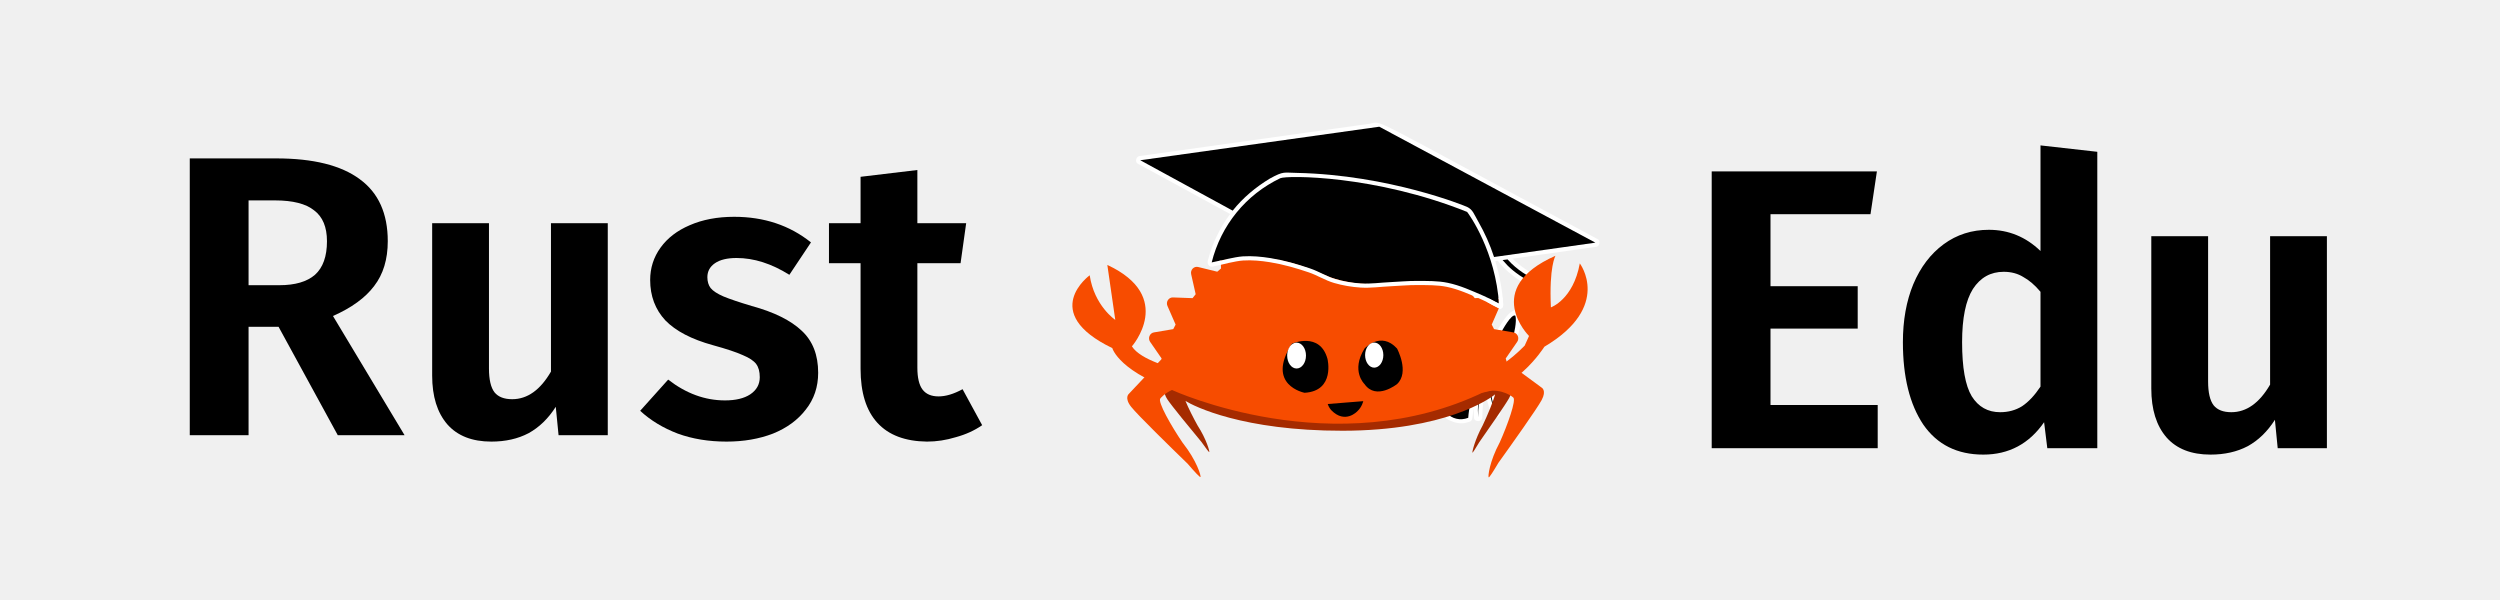
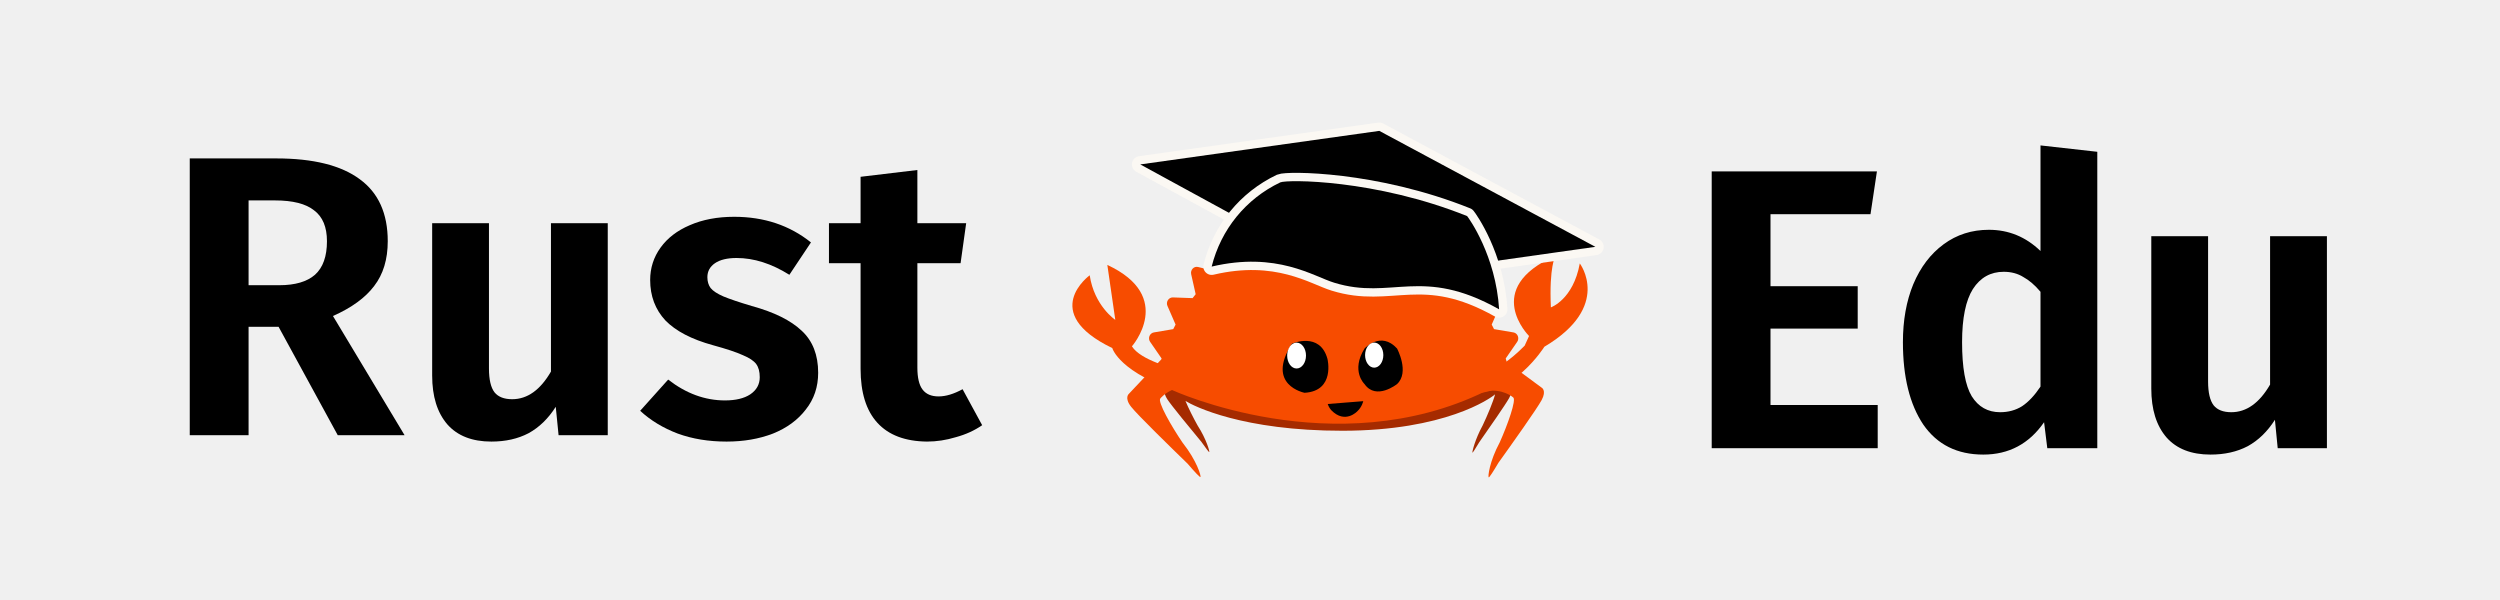
- <svg xmlns="http://www.w3.org/2000/svg" xmlns:xlink="http://www.w3.org/1999/xlink" width="6.25in" height="1.5in" viewBox="0 0 600 144" version="1.1" xml:space="preserve" style="clip-rule:evenodd;fill-rule:evenodd;stroke-linejoin:round;stroke-miterlimit:1.414" id="svg39">
-   <defs id="defs43">
-     <rect x="178.014" y="12.71" width="605.454" height="220.993" id="rect5564" />
-     <linearGradient id="2">
-       <stop id="M" />
-       <stop stop-opacity="0" id="N" offset="1" />
-     </linearGradient>
-     <linearGradient id="3">
-       <stop stop-color="#bbb" id="O" />
-       <stop stop-color="#adadad" id="P" offset="1" />
-     </linearGradient>
-     <marker id="4" orient="auto">
-       <path transform="scale(0.4)" d="M 5.77,0 -2.88,5 V -5 Z" id="Q" style="fill-rule:evenodd;stroke:#000000;stroke-width:1.25" />
-     </marker>
-     <linearGradient id="5">
-       <stop stop-opacity="0" id="R" />
-       <stop stop-color="#5fff00" offset="0.5" id="S" />
-       <stop stop-opacity="0" id="T" offset="1" />
-     </linearGradient>
-     <marker id="6" orient="auto">
-       <path transform="scale(0.8)" d="M 5.77,0 -2.88,5 V -5 Z" id="U" style="fill-rule:evenodd;stroke:#000000;stroke-width:1.25" />
-     </marker>
-     <marker id="7" orient="auto">
-       <path transform="scale(-0.4)" d="M 5.77,0 -2.88,5 V -5 Z" id="V" style="fill:#ffffff;fill-rule:evenodd;stroke:#ffffff;stroke-width:1.25" />
-     </marker>
-     <marker orient="auto" id="8">
-       <path id="W" d="M 5.77,0 -2.88,5 V -5 Z" transform="scale(-0.4)" style="fill:#ffffff;fill-rule:evenodd;stroke:#ffffff;stroke-width:1.25" />
-     </marker>
-     <marker id="9" orient="auto">
-       <path transform="scale(-0.8)" d="M 5.77,0 -2.88,5 V -5 Z" id="X" style="fill:#ffffff;fill-rule:evenodd;stroke:#ffffff;stroke-width:1.25" />
-     </marker>
-     <marker id="A" orient="auto">
-       <path transform="matrix(1.1,0,0,1.1,-5.5,0)" d="M 8.719,4.034 -2.207,0.016 8.719,-4.002 c -1.745,2.372 -1.735,5.617 -6e-7,8.035 z" id="Y" style="fill-rule:evenodd;stroke-width:0.625;stroke-linejoin:round" />
-     </marker>
-     <marker id="B" orient="auto">
-       <path transform="scale(-0.4)" d="M 5.77,0 -2.88,5 V -5 Z" id="Z" style="fill:#ffffff;fill-rule:evenodd;stroke:#ffffff;stroke-width:1.25" />
-     </marker>
-     <marker id="C" orient="auto">
-       <path transform="scale(-0.4)" d="M 5.77,0 -2.88,5 V -5 Z" id="a" style="fill:#ffffff;fill-rule:evenodd;stroke:#ffffff;stroke-width:1.25" />
-     </marker>
-     <filter id="D" x="-0.01" y="-0.027" width="1.02" height="1.054">
-       <feGaussianBlur id="b" stdDeviation="0.403" />
-     </filter>
-     <radialGradient id="E" gradientUnits="userSpaceOnUse" gradientTransform="matrix(-0.02594844,0.2874711,-0.1567676,-0.01415055,-103.6612,355.8938)" cx="189.01" cy="281.43" r="161.71" xlink:href="#3" />
-     <radialGradient id="F" cx="35.593" cy="120.46" r="16.636" gradientTransform="matrix(0.4516569,0,0,0.09944751,19.51709,108.4835)" gradientUnits="userSpaceOnUse" xlink:href="#2" />
-     <filter height="2.022" y="-0.511" width="1.102" x="-0.051" id="G">
-       <feGaussianBlur id="c" stdDeviation="0.704" />
-     </filter>
-     <rect x="178.014" y="12.71" width="605.454" height="220.993" id="rect5564-3" />
-     <rect x="178.014" y="12.71" width="605.454" height="220.993" id="rect5564-3-7" />
-     <rect x="178.014" y="12.71" width="605.454" height="220.993" id="rect5564-3-3" />
-   </defs>
-   <g transform="matrix(-2.79215,-1.047686,0.6300151,-0.970133,847.3399,1146.918)" id="1">
-     <text font-size="12" id="I" y="380.95" x="210.28" style="font-size:12px;font-family:'Bitstream Vera Sans'">
-       <tspan y="380.95" x="210.28" id="d" />
-     </text>
+ <svg xmlns="http://www.w3.org/2000/svg" width="600" height="144" viewBox="0 0 600 144">
+   <style>#dark:target{fill:#fbf8f3}</style>
+   <path fill="#a52b00" d="m362.59 93.04-1.27-2.64c0-.1.01-.2.01-.3 0-3-3.12-5.75-8.35-7.96v1.83c-.51-.2-1.05-.4-1.6-.59v-.85c-7.48-2.7-18.63-4.42-31.07-4.42-10.88 0-20.76 1.31-28.07 3.44v2.99-3.61c-7.5 2.38-12.14 5.68-12.14 9.34 0 .58.11 1.15.34 1.7l-.77 1.36c0 0-.61.8.47 2.47.95 1.48 5.71 7.25 8.22 10.28 1.08 1.55 1.81 2.51 1.87 2.41.1-.14-.67-3.05-2.81-6.38-1-1.78-2.19-4.15-2.91-5.89 2 1.26 13.75 7.18 37.73 7.16 24.5-.03 35.39-7.7 36.58-8.74-.42 1.68-1.84 5.07-2.98 7.46-1.87 3.42-2.55 6.39-2.46 6.53.05.1.69-.89 1.63-2.48 2.19-3.12 6.34-9.08 7.17-10.59.94-1.72.41-2.52.41-2.52" />
+   <g fill="#f74c00">
+     <path d="m369.99 93.03-8.38-6.18c-.08-.27-.15-.55-.24-.82l2.76-3.99c.28-.4.33-.93.15-1.39s-.58-.79-1.05-.87l-4.66-.79c-.18-.37-.37-.73-.56-1.09l1.96-4.48c.2-.45.16-.98-.11-1.4-.26-.41-.71-.66-1.2-.64l-4.72.17c-.24-.31-.49-.63-.75-.94l1.09-4.8c.11-.48-.03-.99-.37-1.35-.34-.35-.83-.5-1.29-.38l-4.6 1.13c-.3-.26-.6-.52-.91-.78l.17-4.93c.01-.49-.22-.97-.62-1.24-.4-.28-.9-.32-1.34-.12l-4.29 2.04c-.35-.2-.69-.39-1.05-.58l-.75-4.86c-.08-.49-.4-.91-.84-1.1s-.95-.13-1.34.17l-3.82 2.87c-.38-.13-.76-.25-1.14-.36l-1.65-4.61c-.17-.46-.55-.81-1.03-.91-.47-.09-.95.07-1.28.43l-3.22 3.61c-.39-.05-.78-.09-1.17-.12l-2.48-4.19c-.25-.43-.7-.68-1.18-.68s-.92.25-1.17.68l-2.49 4.19c-.39.03-.78.07-1.17.12l-3.22-3.61c-.33-.36-.81-.52-1.28-.43-.47.1-.86.45-1.03.91l-1.65 4.61c-.38.11-.76.23-1.14.36l-3.82-2.87c-.39-.3-.9-.36-1.34-.17s-.76.61-.84 1.1l-.75 4.86c-.36.19-.7.38-1.05.58l-4.29-2.04c-.44-.21-.95-.16-1.34.12-.4.27-.63.75-.62 1.24l.17 4.93c-.31.26-.61.52-.91.78l-4.6-1.13c-.47-.12-.96.03-1.29.38-.34.36-.48.87-.37 1.35l1.08 4.8c-.25.31-.5.63-.74.94l-4.73-.17c-.47-.01-.93.23-1.19.64-.27.42-.31.95-.11 1.4l1.95 4.48c-.19.36-.37.72-.56 1.09l-4.65.79c-.47.08-.87.41-1.06.87-.18.46-.12.99.16 1.39l2.75 3.99c-.02.07-.04.14-.06.21l-7.78 8.27c0 0-1.19.94.54 3.13 1.53 1.94 9.4 9.62 13.55 13.65 1.75 2.04 2.95 3.31 3.08 3.2.2-.18-.84-3.89-4.3-8.26-2.66-3.91-6.12-9.93-5.31-10.62 0 0 .93-1.17 2.78-2.01.06.05-.07-.06 0 0 0 0 39.03 18 75.23.3 4.14-.74 6.64 1.47 6.64 1.47.87.5-1.37 6.69-3.21 10.79-2.5 4.65-2.87 8.28-2.65 8.41.13.08 1.04-1.31 2.34-3.51 3.2-4.46 9.25-12.97 10.36-15.03 1.26-2.35 0-3 0-3" />
+     <path d="m352.93 90.72c0 0 5.61-.26 12.99-7.76l1.05-2.32c0 0-11.45-11.39 6.34-19.25 0 0-1.55 2.54-1.1 12.38 0 0 5.37-1.86 6.94-10.55 0 0 7.83 10.32-8.5 20 0 0-7.66 12.28-18.46 11.1z" />
  </g>
-   <flowRoot xml:space="preserve" id="flowRoot1644" style="font-style:normal;font-variant:normal;font-weight:normal;font-stretch:normal;font-size:64px;line-height:72px;font-family:impact;-inkscape-font-specification:impact;fill:#ffffff;stroke:#000000;stroke-width:4;stroke-miterlimit:4;stroke-dasharray:none;stroke-opacity:1" transform="translate(2.6088,-128.273)">
-     <flowRegion id="flowRegion1646">
-       <rect id="rect1648" width="165.09" height="115.698" x="153.588" y="81.697" />
-     </flowRegion>
-     <flowPara id="flowPara1650" />
-   </flowRoot>
-   <g id="g19831" transform="matrix(0.3105443,0,0,0.3105443,198.7531,-18.21703)">
-     <path style="fill:#ffffff;stroke-width:0.142" d="m 519.296,317.005 c -1.106,1.909 -25.476,21.62 -41.236,60.915 4.058,4.326 10.268,6.064 16.631,3.64 1.14,-15.967 7.329,-31.464 17.188,-44.042 -7.148,13.281 -10.636,28.569 -9.517,43.628 -0.299,-13.661 3.16,-27.426 10.143,-39.191 -3.206,12.853 -1.471,24.849 3.707,36.348 -2.216,-10.212 -12.46,-20.484 12.9,-58.018 0.671,-2.353 3.535,-13.906 1.902,-17.765 -3.178,-1.24 -9.835,11.097 -11.716,14.484 z" id="path2230" />
-     <path style="fill:#ffffff;stroke-width:0.142" d="m 521.24,259.652 c 16.979,20.007 34.507,17.07 25.174,30.489 -4.716,6.464 -8.595,8.784 -12.608,10.902 0.664,0.885 1.004,1.958 1.216,3.035 6.297,-3.03 12.188,-7.578 15.424,-13.9 5.805,-11.864 -4.339,-14.77 -11.828,-19.589 -5.006,-3.17 -9.597,-7.013 -13.522,-11.453 -1.287,0.159 -2.565,0.387 -3.856,0.517" id="path2228" />
-     <path style="fill:#ffffff;stroke-width:0.142" d="m 351.521,195.486 c -3.625,0.882 -43.346,18.926 -55.101,65.99 50.471,-11.886 78.72,7.626 94.679,12.457 44.736,13.807 67.583,-13.158 127.452,20.568 -2.183,-34.928 -18.207,-64.228 -24.729,-72.062 -45.096,-18.099 -93.723,-27.318 -142.3,-26.954" id="path2226" />
-     <path style="fill:#ffffff;stroke-width:0.142" d="m 372.003,164.12 c -43.595,6.146 -87.203,12.197 -130.792,18.388 23.806,12.996 47.624,25.971 71.438,38.953 11.12,-14.011 31.742,-29.375 41.432,-29.411 2.696,-0.119 5.386,0.208 8.085,0.233 60.965,1.292 130.277,22.339 135.432,29.253 1.326,1.767 11.31,18.139 17.036,35.75 26.111,-3.664 52.211,-7.414 78.32,-11.088 -55.673,-29.866 -111.315,-59.785 -167.008,-89.606 -17.988,2.435 -35.96,5.04 -53.943,7.529" id="path2224" />
-     <path style="fill:#ffffff;fill-opacity:1;stroke-width:0.146;stroke-miterlimit:1.414;stroke-dasharray:none" d="m 418.865,154.252 c 9.935,-1.797 -6.6,-8.671 174.972,88.743 0.835,0.448 1.82,0.861 2.233,1.791 0.374,1.787 -0.285,4.359 -2.445,4.587 -21.557,3.088 -43.122,6.121 -64.68,9.19 13.922,13.514 25.658,14.177 26.425,24.308 0.93,10.782 -10.328,20.136 -20.165,24.834 -1.945,24.655 -28.554,35.467 -16.279,68.276 2.299,4.862 -3.8,7.027 -5.453,3.953 -4.617,-9.447 -5.09,-17.787 -5.461,-18.898 -1.738,8.27 -2.348,10.923 -2.431,20.554 -0.363,3.051 -5.454,3.426 -6.38,0.555 -0.304,-2.788 -0.211,-5.606 -0.208,-8.406 -1.889,10.423 0.113,10.111 -6.177,11.686 -7.585,1.911 -19.432,-3.831 -17.839,-8.514 17.121,-42.418 34.384,-49.846 45.032,-67.626 8.851,-14.31 10.721,-8.656 19.561,-16.35 5.309,-4.604 5.639,-9.418 4.326,-11.639 -0.635,-0.632 -17.679,-9.214 -26.308,-21.084 -0.661,0.06 -1.314,0.144 -1.964,0.227 3.268,10.866 5.352,22.094 6.123,33.419 0.311,2.753 -2.391,4.77 -5.161,3.231 -61.092,-33.622 -82.342,-5.099 -129.984,-21.245 -16.171,-5.458 -41.083,-22.324 -89.506,-11.165 -3.114,0.552 -4.303,-2.512 -3.634,-4.618 3.308,-12.969 9.193,-25.275 17.208,-35.996 -23.797,-12.964 -47.597,-25.929 -71.379,-38.919 -2.497,-1.366 -1.205,-5.719 1.516,-5.901 59.351,-8.332 118.707,-16.645 178.056,-24.99" id="path2022" />
-     <path d="m 521.24,259.652 c 1.291,-0.13 2.569,-0.358 3.856,-0.517 15.523,17.558 32.936,15.537 25.35,31.042 -3.236,6.322 -9.127,10.871 -15.424,13.9 -0.212,-1.077 -0.553,-2.15 -1.216,-3.035 3.98,-2.101 7.87,-4.407 12.608,-10.902 7.897,-11.355 -3.537,-11.22 -17.207,-22.541 -2.933,-2.355 -5.537,-5.085 -7.967,-7.948 z" id="path2028" style="stroke-width:0.146;stroke-miterlimit:1.414;stroke-dasharray:none" />
-     <path d="m 531.012,302.522 c 1.618,3.823 -1.21,15.336 -1.902,17.765 -24.849,36.778 -15.437,46.325 -12.9,58.018 -5.167,-11.476 -6.918,-23.473 -3.707,-36.348 -6.983,11.765 -10.442,25.53 -10.143,39.191 -1.118,-15.059 2.37,-30.347 9.517,-43.628 -9.859,12.578 -16.048,28.075 -17.188,44.042 -6.35,2.42 -12.563,0.696 -16.631,-3.64 15.851,-39.522 39.976,-58.739 41.236,-60.915 2.116,-3.811 8.617,-15.693 11.716,-14.484 z" id="path2030" style="stroke-width:0.142" />
-     <g id="Layer-1" transform="matrix(0.340074,0,0,0.340074,184.3111,188.5157)">
-       <g transform="translate(1009.4,506.362)" id="g4">
-         <path d="m 0,-7.203 -12.072,-25.006 c 0.063,-0.947 0.111,-1.898 0.111,-2.853 0,-28.346 -29.478,-54.471 -79.069,-75.389 v 17.393 c -4.836,-1.919 -9.871,-3.787 -15.117,-5.593 v -8.108 c -70.874,-25.56 -176.383,-41.778 -294.241,-41.778 -102.973,0 -196.529,12.38 -265.791,32.554 v 28.246 h -0.002 v -34.188 c -70.96,22.55 -114.954,53.877 -114.954,88.515 0,5.46 1.101,10.838 3.217,16.113 l -7.228,12.867 c 0,0 -5.792,7.512 4.406,23.362 8.994,13.977 54.048,68.685 77.827,97.335 10.214,14.687 17.141,23.734 17.746,22.859 0.955,-1.386 -6.351,-28.961 -26.635,-60.423 -9.466,-16.895 -20.768,-39.283 -27.554,-55.819 18.942,11.99 130.23,68.029 357.232,67.801 231.994,-0.232 335.115,-72.851 346.433,-82.737 -3.955,15.889 -17.468,48.033 -28.245,70.638 -17.706,32.331 -24.12,60.478 -23.296,61.87 0.524,0.878 6.565,-8.441 15.476,-23.543 C -51.025,87.37 -11.739,30.974 -3.889,16.608 5.007,0.323 0,-7.203 0,-7.203" style="fill:#a52b00;fill-rule:nonzero" id="path2" />
-       </g>
-       <g transform="translate(1079.49,294.885)" id="g8">
-         <path d="m 0,204.135 -79.343,-58.446 c -0.745,-2.6 -1.49,-5.201 -2.26,-7.781 l 26.062,-37.754 c 2.66,-3.84 3.196,-8.832 1.469,-13.211 -1.731,-4.358 -5.515,-7.482 -9.99,-8.247 l -44.066,-7.479 c -1.709,-3.485 -3.498,-6.916 -5.294,-10.319 L -94.907,18.51 c 1.903,-4.317 1.505,-9.335 -1.022,-13.254 -2.517,-3.937 -6.786,-6.237 -11.338,-6.058 l -44.724,1.625 c -2.315,-3.016 -4.667,-6.003 -7.067,-8.937 l 10.278,-45.432 c 1.042,-4.612 -0.274,-9.443 -3.487,-12.794 -3.195,-3.339 -7.838,-4.722 -12.253,-3.639 l -43.562,10.709 c -2.82,-2.493 -5.688,-4.953 -8.588,-7.365 l 1.567,-46.641 c 0.168,-4.721 -2.033,-9.208 -5.812,-11.829 -3.777,-2.636 -8.57,-3.032 -12.701,-1.074 l -40.638,19.321 c -3.273,-1.878 -6.565,-3.737 -9.892,-5.537 l -7.181,-45.961 c -0.729,-4.656 -3.724,-8.612 -7.919,-10.418 -4.185,-1.817 -8.976,-1.228 -12.648,1.536 l -36.232,27.185 c -3.569,-1.185 -7.153,-2.32 -10.779,-3.407 l -15.617,-43.585 c -1.588,-4.443 -5.25,-7.706 -9.716,-8.624 -4.45,-0.909 -9.028,0.632 -12.114,4.08 l -30.499,34.119 c -3.685,-0.423 -7.377,-0.81 -11.076,-1.131 l -23.549,-39.676 c -2.384,-4.018 -6.597,-6.464 -11.139,-6.464 -4.529,0 -8.75,2.446 -11.118,6.464 l -23.555,39.676 c -3.701,0.321 -7.408,0.708 -11.088,1.131 l -30.499,-34.119 c -3.09,-3.448 -7.684,-4.989 -12.122,-4.08 -4.46,0.93 -8.128,4.181 -9.707,8.624 l -15.629,43.585 c -3.621,1.087 -7.205,2.23 -10.78,3.407 l -36.22,-27.185 c -3.683,-2.774 -8.478,-3.361 -12.668,-1.536 -4.181,1.806 -7.188,5.762 -7.913,10.418 l -7.186,45.961 c -3.322,1.8 -6.614,3.649 -9.895,5.537 l -40.634,-19.321 c -4.127,-1.966 -8.945,-1.562 -12.704,1.074 -3.773,2.621 -5.98,7.108 -5.81,11.829 l 1.562,46.641 c -2.894,2.412 -5.756,4.872 -8.591,7.365 l -43.554,-10.709 c -4.423,-1.074 -9.062,0.3 -12.265,3.639 -3.221,3.351 -4.526,8.182 -3.491,12.794 l 10.257,45.432 c -2.378,2.945 -4.733,5.921 -7.042,8.937 l -44.724,-1.625 c -4.513,-0.135 -8.821,2.121 -11.343,6.058 -2.527,3.919 -2.91,8.937 -1.029,13.254 l 18.528,42.388 c -1.799,3.403 -3.586,6.834 -5.309,10.319 l -44.063,7.479 c -4.479,0.754 -8.252,3.876 -9.994,8.247 -1.728,4.379 -1.167,9.371 1.474,13.211 l 26.066,37.754 c -0.201,0.667 -0.387,1.339 -0.587,2.008 l -73.696,78.285 c 0,0 -11.296,8.851 5.147,29.654 14.5,18.351 88.951,91.096 128.271,129.205 16.606,19.348 27.984,31.329 29.172,30.293 1.876,-1.645 -7.972,-36.847 -40.682,-78.149 -25.216,-37.056 -57.941,-94.049 -50.267,-100.618 0,0 8.729,-11.081 26.242,-19.057 0.641,0.512 -0.662,-0.507 0,0 0,0 369.595,170.491 712.429,2.884 39.164,-7.025 62.873,13.955 62.873,13.955 8.176,4.74 -12.996,63.344 -30.407,102.137 -23.679,44.05 -27.151,78.422 -25.144,79.614 1.268,0.757 9.883,-12.353 22.172,-33.217 C -67.814,332.649 -10.492,252.1 0,232.534 11.895,210.352 0,204.135 0,204.135" style="fill:#f74c00;fill-rule:nonzero" id="path6" />
-       </g>
-       <g transform="translate(917.896,244.679)" id="g12">
-         <path d="m 0,232.466 c 0,0 53.179,-2.466 123.032,-73.462 l 9.898,-21.979 c 0,0 -108.417,-107.848 60.118,-182.291 0,0 -14.755,24.112 -10.426,117.272 0,0 50.815,-17.649 65.714,-99.94 0,0 74.12,97.724 -80.502,189.377 0,0 -72.54,116.289 -174.805,105.15 z" style="fill:#f74c00;fill-rule:nonzero" id="path10" />
-       </g>
-       <g transform="translate(676.997,488.361)" id="g16">
-         <path d="m 0,-78.192 c 0,0 36.935,-40.443 73.871,0 0,0 29.022,53.927 0,80.887 0,0 -47.487,37.748 -73.871,0 0,0 -31.658,-29.659 0,-80.887" style="fill-rule:nonzero" id="path14" />
-       </g>
-       <g transform="translate(719.761,425.169)" id="g20">
-         <path d="m 0,0.004 c 0,15.746 -9.282,28.514 -20.732,28.514 -11.448,0 -20.73,-12.768 -20.73,-28.514 0,-15.75 9.282,-28.518 20.73,-28.518 C -9.282,-28.514 0,-15.746 0,0.004" style="fill:#ffffff;fill-rule:nonzero" id="path18" />
-       </g>
-       <g transform="translate(512.148,482.736)" id="g24">
-         <path d="m 0,-83.609 c 0,0 63.355,-28.052 80.648,34.562 0,0 18.114,72.98 -52.03,77.099 0,0 -89.444,-17.228 -28.618,-111.661" style="fill-rule:nonzero" id="path22" />
-       </g>
-       <g transform="translate(543.968,426.204)" id="g28">
-         <path d="m 0,0.002 c 0,16.239 -9.572,29.409 -21.381,29.409 -11.804,0 -21.379,-13.17 -21.379,-29.409 0,-16.244 9.575,-29.411 21.379,-29.411 C -9.572,-29.409 0,-16.242 0,0.002" style="fill:#ffffff;fill-rule:nonzero" id="path26" />
-       </g>
-       <g transform="translate(593.317,576.574)" id="g32">
-         <path d="m 0,-40.271 80.796,-6.484 c 0,0 -2.738,13.006 -13.279,22.769 0,0 -27.79,30.47 -59.673,-2.533 0,0 -5.217,-5.629 -7.844,-13.752" style="fill-rule:nonzero" id="path30" />
-       </g>
-       <g transform="translate(269.796,270.778)" id="g36">
-         <path d="m 0,190.741 c -0.667,0 -1.321,0.049 -1.973,0.101 -26.234,-5.971 -99.973,-25.185 -119.464,-56.363 0,0 99.227,-112.872 -55.86,-185.019 l 18.057,124.878 c 0,0 -47.809,-31.949 -58.126,-101.346 0,0 -116.423,84.494 51.384,165.474 0,0 15.22,57.187 161.349,102.815 l 0.107,-0.435 c 1.471,0.272 2.977,0.435 4.526,0.435 13.808,0 25.003,-11.312 25.003,-25.271 0,-13.956 -11.195,-25.269 -25.003,-25.269" style="fill:#f74c00;fill-rule:nonzero" id="path34" />
-       </g>
-     </g>
-     <path d="m 425.947,156.591 c 55.692,29.821 111.335,59.74 167.008,89.606 -26.109,3.674 -52.209,7.424 -78.32,11.088 -3.079,-9.47 -7.156,-18.611 -12.115,-27.242 -3.618,-6.316 -4.237,-9.258 -8.604,-11.413 -1.681,-0.844 -60.36,-24.836 -131.749,-26.349 -9.935,-0.092 -9.878,-1.621 -20.803,4.38 -10.866,6.574 -20.799,14.826 -28.714,24.798 -23.814,-12.981 -47.632,-25.957 -71.438,-38.953 27.466,-3.9 173.102,-24.341 184.736,-25.916 z" id="path2024" style="stroke-width:0.142" />
-     <path d="m 493.821,222.44 c 1.474,1.77 22.128,30.451 24.729,72.062 -59.745,-33.656 -82.824,-6.794 -127.452,-20.568 -15.945,-4.827 -44.229,-24.338 -94.679,-12.457 7.191,-28.791 26.435,-52.371 53.025,-65.09 5.127,-2.275 73.277,-2.482 144.377,26.054 z" id="path2026" style="stroke-width:0.145;stroke-miterlimit:4;stroke-dasharray:none" />
-     <path style="fill:none;stroke:#ffffff;stroke-width:3.2;stroke-linecap:butt;stroke-linejoin:miter;stroke-miterlimit:1.414;stroke-dasharray:none;stroke-opacity:1" d="m 302.509,261.91 c 0,0 11.964,-3.126 18.097,-3.522 7.02,-0.452 14.117,0.221 21.062,1.339 10.31,1.659 20.418,4.573 30.309,7.92 6.654,2.252 12.694,6.175 19.436,8.149 6.554,1.918 13.368,3.078 20.182,3.516 7.684,0.494 15.386,-0.675 23.078,-1.019 6.838,-0.306 13.669,-0.983 20.514,-0.928 7.804,0.063 15.728,-0.152 23.369,1.437 9.365,1.947 18.183,6.02 26.969,9.802 4.453,1.917 13.006,6.512 13.006,6.512 v 0" id="path2356" />
-     <path style="fill:none;stroke:#ffffff;stroke-width:3.1;stroke-linecap:butt;stroke-linejoin:round;stroke-miterlimit:1.414;stroke-dasharray:none;stroke-opacity:1" d="m 519.742,288.804 0.081,3.298 0.02,3.223 -1.046,0.126 -4.133,-2.07 -4.302,-2.481 v 0 l 0.106,-0.027" id="path3805" />
+   <path d="m327.49 83.64c0 0 3.9-4.27 7.8 0 0 0 3.06 5.7 0 8.54 0 0-5.02 3.99-7.8 0 0 0-3.35-3.13 0-8.54" />
+   <path fill="#fff" d="m332 85.23c0 1.66-.98 3.01-2.19 3.01s-2.19-1.35-2.19-3.01c0-1.67.98-3.01 2.19-3.01s2.19 1.34 2.19 3.01" />
+   <path d="m310.08 82.48c0 0 6.69-2.97 8.51 3.65 0 0 1.92 7.7-5.49 8.14 0 0-9.45-1.82-3.02-11.79" />
+   <path fill="#fff" d="m313.44 85.34c0 1.71-1.01 3.1-2.26 3.1s-2.26-1.39-2.26-3.1c0-1.72 1.01-3.11 2.26-3.11s2.26 1.39 2.26 3.11" />
+   <path d="m318.65 96.96 8.53-.68c0 0-.29 1.37-1.4 2.4 0 0-2.94 3.22-6.3-.26 0 0-.55-.6-.83-1.46" />
+   <path fill="#f74c00" d="m284.48 89.07c-.07 0-.14 0-.21.01-2.77-.63-10.55-2.66-12.61-5.96 0 0 10.48-11.92-5.9-19.54l1.91 13.19c0 0-5.05-3.37-6.14-10.7 0 0-12.3 8.92 5.42 17.47 0 0 1.61 6.04 17.04 10.86l.01-.04c.16.03.32.04.48.04 1.46 0 2.64-1.19 2.64-2.67 0-1.47-1.18-2.66-2.64-2.66" />
+   <g stroke="#fbf8f3" stroke-width="4" stroke-linejoin="round" paint-order="stroke">
+     <path d="m331.03 31.41c17.29 9.26 34.57 18.55 51.86 27.83-8.11 1.14-16.21 2.3-24.32 3.44-.96-2.94-2.22-5.78-3.76-8.46-1.13-1.96-1.32-2.87-2.67-3.54-.53-.26-18.75-7.72-40.92-8.18-3.08-.03-3.07-.51-6.46 1.36-3.37 2.04-6.46 4.6-8.92 7.7-7.39-4.04-14.79-8.06-22.18-12.1 8.53-1.21 53.76-7.56 57.37-8.05z" />
+     <path d="m352.11 51.86c.45.55 6.87 9.46 7.68 22.38-18.56-10.45-25.72-2.11-39.58-6.39-4.96-1.5-13.74-7.56-29.41-3.87 2.24-8.94 8.21-16.26 16.47-20.21 1.59-.71 22.76-.77 44.84 8.09z" />
  </g>
-   <g aria-label="Rust" transform="matrix(1.000007,0,0,1,-343.9524,4.937236)" id="text5562-6" style="font-size:96px;line-height:1.25;white-space:pre;shape-inside:url(#rect5564-3);stroke-width:0">
-     <path d="m 410.806,73.495 h -7.2 V 99.511 H 389.494 V 33.079 h 20.736 q 13.344,0 20.064,4.992 6.72,4.896 6.72,14.88 0,6.528 -3.264,10.752 -3.168,4.224 -9.888,7.2 l 17.184,28.608 h -16.032 z m -7.2,-9.984 h 7.392 q 5.664,0 8.544,-2.496 2.88,-2.592 2.88,-8.064 0,-5.088 -3.072,-7.392 -2.976,-2.4 -9.408,-2.4 h -6.336 z" style="font-weight:600;font-family:'Fira Sans';-inkscape-font-specification:'Fira Sans Semi-Bold';text-align:center;text-anchor:middle" id="path2133" />
-     <path d="M 489.813,99.511 H 478.005 l -0.672,-6.816 q -2.688,4.224 -6.528,6.336 -3.84,2.016 -8.928,2.016 -6.912,0 -10.56,-4.128 -3.648,-4.224 -3.648,-11.712 V 48.631 h 13.632 v 34.848 q 0,4.032 1.344,5.76 1.344,1.632 4.224,1.632 5.472,0 9.312,-6.624 v -35.616 h 13.632 z" style="font-weight:600;font-family:'Fira Sans';-inkscape-font-specification:'Fira Sans Semi-Bold';text-align:center;text-anchor:middle" id="path2135" />
-     <path d="m 520.149,47.095 q 10.752,0 18.432,6.144 l -5.184,7.776 Q 526.965,56.983 520.725,56.983 q -3.36,0 -5.184,1.248 -1.824,1.248 -1.824,3.36 0,1.536 0.768,2.592 0.864,1.056 3.072,2.016 2.304,0.96 6.816,2.304 8.064,2.208 12,5.952 3.936,3.648 3.936,10.08 0,5.088 -2.976,8.832 -2.88,3.744 -7.872,5.76 -4.992,1.92 -11.136,1.92 -6.432,0 -11.712,-1.92 -5.28,-2.016 -9.024,-5.472 l 6.72,-7.488 q 6.432,4.992 13.632,4.992 3.84,0 6.048,-1.44 2.304,-1.536 2.304,-4.128 0,-2.016 -0.864,-3.168 -0.864,-1.152 -3.168,-2.112 -2.304,-1.056 -7.2,-2.4 -7.68,-2.112 -11.424,-5.952 -3.648,-3.936 -3.648,-9.696 0,-4.32 2.496,-7.776 2.496,-3.456 7.008,-5.376 4.608,-2.016 10.656,-2.016 z" style="font-weight:600;font-family:'Fira Sans';-inkscape-font-specification:'Fira Sans Semi-Bold';text-align:center;text-anchor:middle" id="path2137" />
-     <path d="m 579.669,97.111 q -2.784,1.92 -6.336,2.88 -3.456,1.056 -6.912,1.056 -7.872,-0.096 -11.904,-4.512 -4.032,-4.416 -4.032,-12.96 V 58.231 h -7.584 v -9.6 h 7.584 V 37.495 l 13.632,-1.632 v 12.768 h 11.712 l -1.344,9.6 h -10.368 v 25.056 q 0,3.648 1.248,5.28 1.248,1.632 3.84,1.632 2.592,0 5.76,-1.728 z" style="font-weight:600;font-family:'Fira Sans';-inkscape-font-specification:'Fira Sans Semi-Bold';text-align:center;text-anchor:middle" id="path2139" />
-   </g>
-   <g aria-label="Edu" transform="matrix(1.000007,0,0,1,3.743642,8.057226)" id="text5562-6-5" style="font-size:96px;line-height:1.25;white-space:pre;shape-inside:url(#rect5564-3-3);stroke-width:0">
-     <path d="m 446.709,33.079 -1.536,10.272 H 421.173 v 17.28 h 20.928 V 70.807 H 421.173 v 18.336 h 25.728 V 99.511 H 407.062 V 33.079 Z" style="font-weight:600;font-family:'Fira Sans';-inkscape-font-specification:'Fira Sans Semi-Bold';text-align:center;text-anchor:middle" id="path2335" />
-     <path d="m 499.605,28.375 v 71.136 h -12 l -0.768,-6.24 q -5.376,7.776 -14.592,7.776 -9.408,0 -14.4,-7.2 -4.896,-7.296 -4.896,-19.776 0,-7.872 2.496,-13.92 2.592,-6.144 7.296,-9.6 4.704,-3.456 10.848,-3.456 7.104,0 12.384,5.088 V 26.839 Z m -23.328,62.496 q 2.976,0 5.28,-1.44 2.304,-1.536 4.416,-4.704 V 61.975 q -2.016,-2.4 -4.128,-3.552 -2.016,-1.248 -4.704,-1.248 -4.704,0 -7.392,4.128 -2.592,4.128 -2.592,12.768 0,9.12 2.304,12.96 2.4,3.84 6.816,3.84 z" style="font-weight:600;font-family:'Fira Sans';-inkscape-font-specification:'Fira Sans Semi-Bold';text-align:center;text-anchor:middle" id="path2337" />
-     <path d="m 554.709,99.511 h -11.808 l -0.672,-6.816 q -2.688,4.224 -6.528,6.336 -3.84,2.016 -8.928,2.016 -6.912,0 -10.56,-4.128 -3.648,-4.224 -3.648,-11.712 V 48.631 h 13.632 v 34.848 q 0,4.032 1.344,5.76 1.344,1.632 4.224,1.632 5.472,0 9.312,-6.624 v -35.616 h 13.632 z" style="font-weight:600;font-family:'Fira Sans';-inkscape-font-specification:'Fira Sans Semi-Bold';text-align:center;text-anchor:middle" id="path2339" />
+   <g id="dark">
+     <path d="m66.86 78.43h-7.2v26.02h-14.12v-66.43h20.74q13.34 0 20.06 4.99 6.72 4.89 6.72 14.88 0 6.53-3.26 10.75-3.17 4.22-9.89 7.2l17.19 28.61h-16.04zm-7.2-9.98h7.39q5.66 0 8.54-2.5 2.88-2.59 2.88-8.06 0-5.09-3.07-7.39-2.98-2.4-9.41-2.4h-6.33z" />
+     <path d="m145.86 104.45h-11.8l-.68-6.82q-2.68 4.23-6.52 6.34-3.84 2.01-8.93 2.01-6.91 0-10.56-4.12-3.65-4.23-3.65-11.72v-36.57h13.63v34.85q0 4.03 1.35 5.76 1.34 1.63 4.22 1.63 5.47 0 9.31-6.63v-35.61h13.63z" />
+     <path d="m176.2 52.03q10.75 0 18.43 6.15l-5.18 7.77q-6.43-4.03-12.67-4.03-3.36 0-5.19 1.25-1.82 1.25-1.82 3.36 0 1.53.77 2.59.86 1.06 3.07 2.02 2.3.96 6.81 2.3 8.07 2.21 12 5.95 3.94 3.65 3.94 10.08 0 5.09-2.98 8.83-2.88 3.75-7.87 5.76-4.99 1.92-11.13 1.92-6.44 0-11.72-1.92-5.28-2.01-9.02-5.47l6.72-7.49q6.43 5 13.63 5 3.84 0 6.05-1.44 2.3-1.54 2.3-4.13 0-2.02-.86-3.17-.86-1.15-3.17-2.11-2.3-1.06-7.2-2.4-7.68-2.11-11.42-5.95-3.65-3.94-3.65-9.7 0-4.32 2.5-7.78 2.49-3.45 7-5.37 4.61-2.02 10.66-2.02z" />
+     <path d="m235.72 102.05q-2.78 1.92-6.34 2.88-3.45 1.05-6.91 1.05-7.87-.09-11.9-4.51-4.03-4.41-4.03-12.96v-25.34h-7.59v-9.6h7.59v-11.14l13.63-1.63v12.77h11.71l-1.34 9.6h-10.37v25.05q0 3.65 1.25 5.28 1.24 1.64 3.84 1.64 2.59 0 5.76-1.73z" />
+     <path d="m450.46 41.14-1.54 10.27h-24v17.28h20.93v10.17h-20.93v18.34h25.73v10.37h-39.84v-66.43z" />
+     <path d="m503.35 36.43v71.14h-12l-.77-6.24q-5.37 7.77-14.59 7.77-9.41 0-14.4-7.2-4.89-7.29-4.89-19.77 0-7.87 2.49-13.92 2.59-6.15 7.3-9.6 4.7-3.46 10.85-3.46 7.1 0 12.38 5.09v-25.34zm-23.33 62.5q2.98 0 5.28-1.44 2.31-1.54 4.42-4.71v-22.75q-2.02-2.4-4.13-3.55-2.01-1.25-4.7-1.25-4.71 0-7.39 4.13-2.6 4.13-2.6 12.77 0 9.12 2.31 12.96 2.4 3.84 6.81 3.84z" />
+     <path d="m558.46 107.57h-11.81l-.67-6.82q-2.69 4.23-6.53 6.34-3.84 2.01-8.93 2.01-6.91 0-10.56-4.12-3.65-4.23-3.65-11.72v-36.57h13.63v34.85q0 4.03 1.35 5.76 1.34 1.63 4.22 1.63 5.47 0 9.31-6.63v-35.61h13.64z" />
  </g>
</svg>
